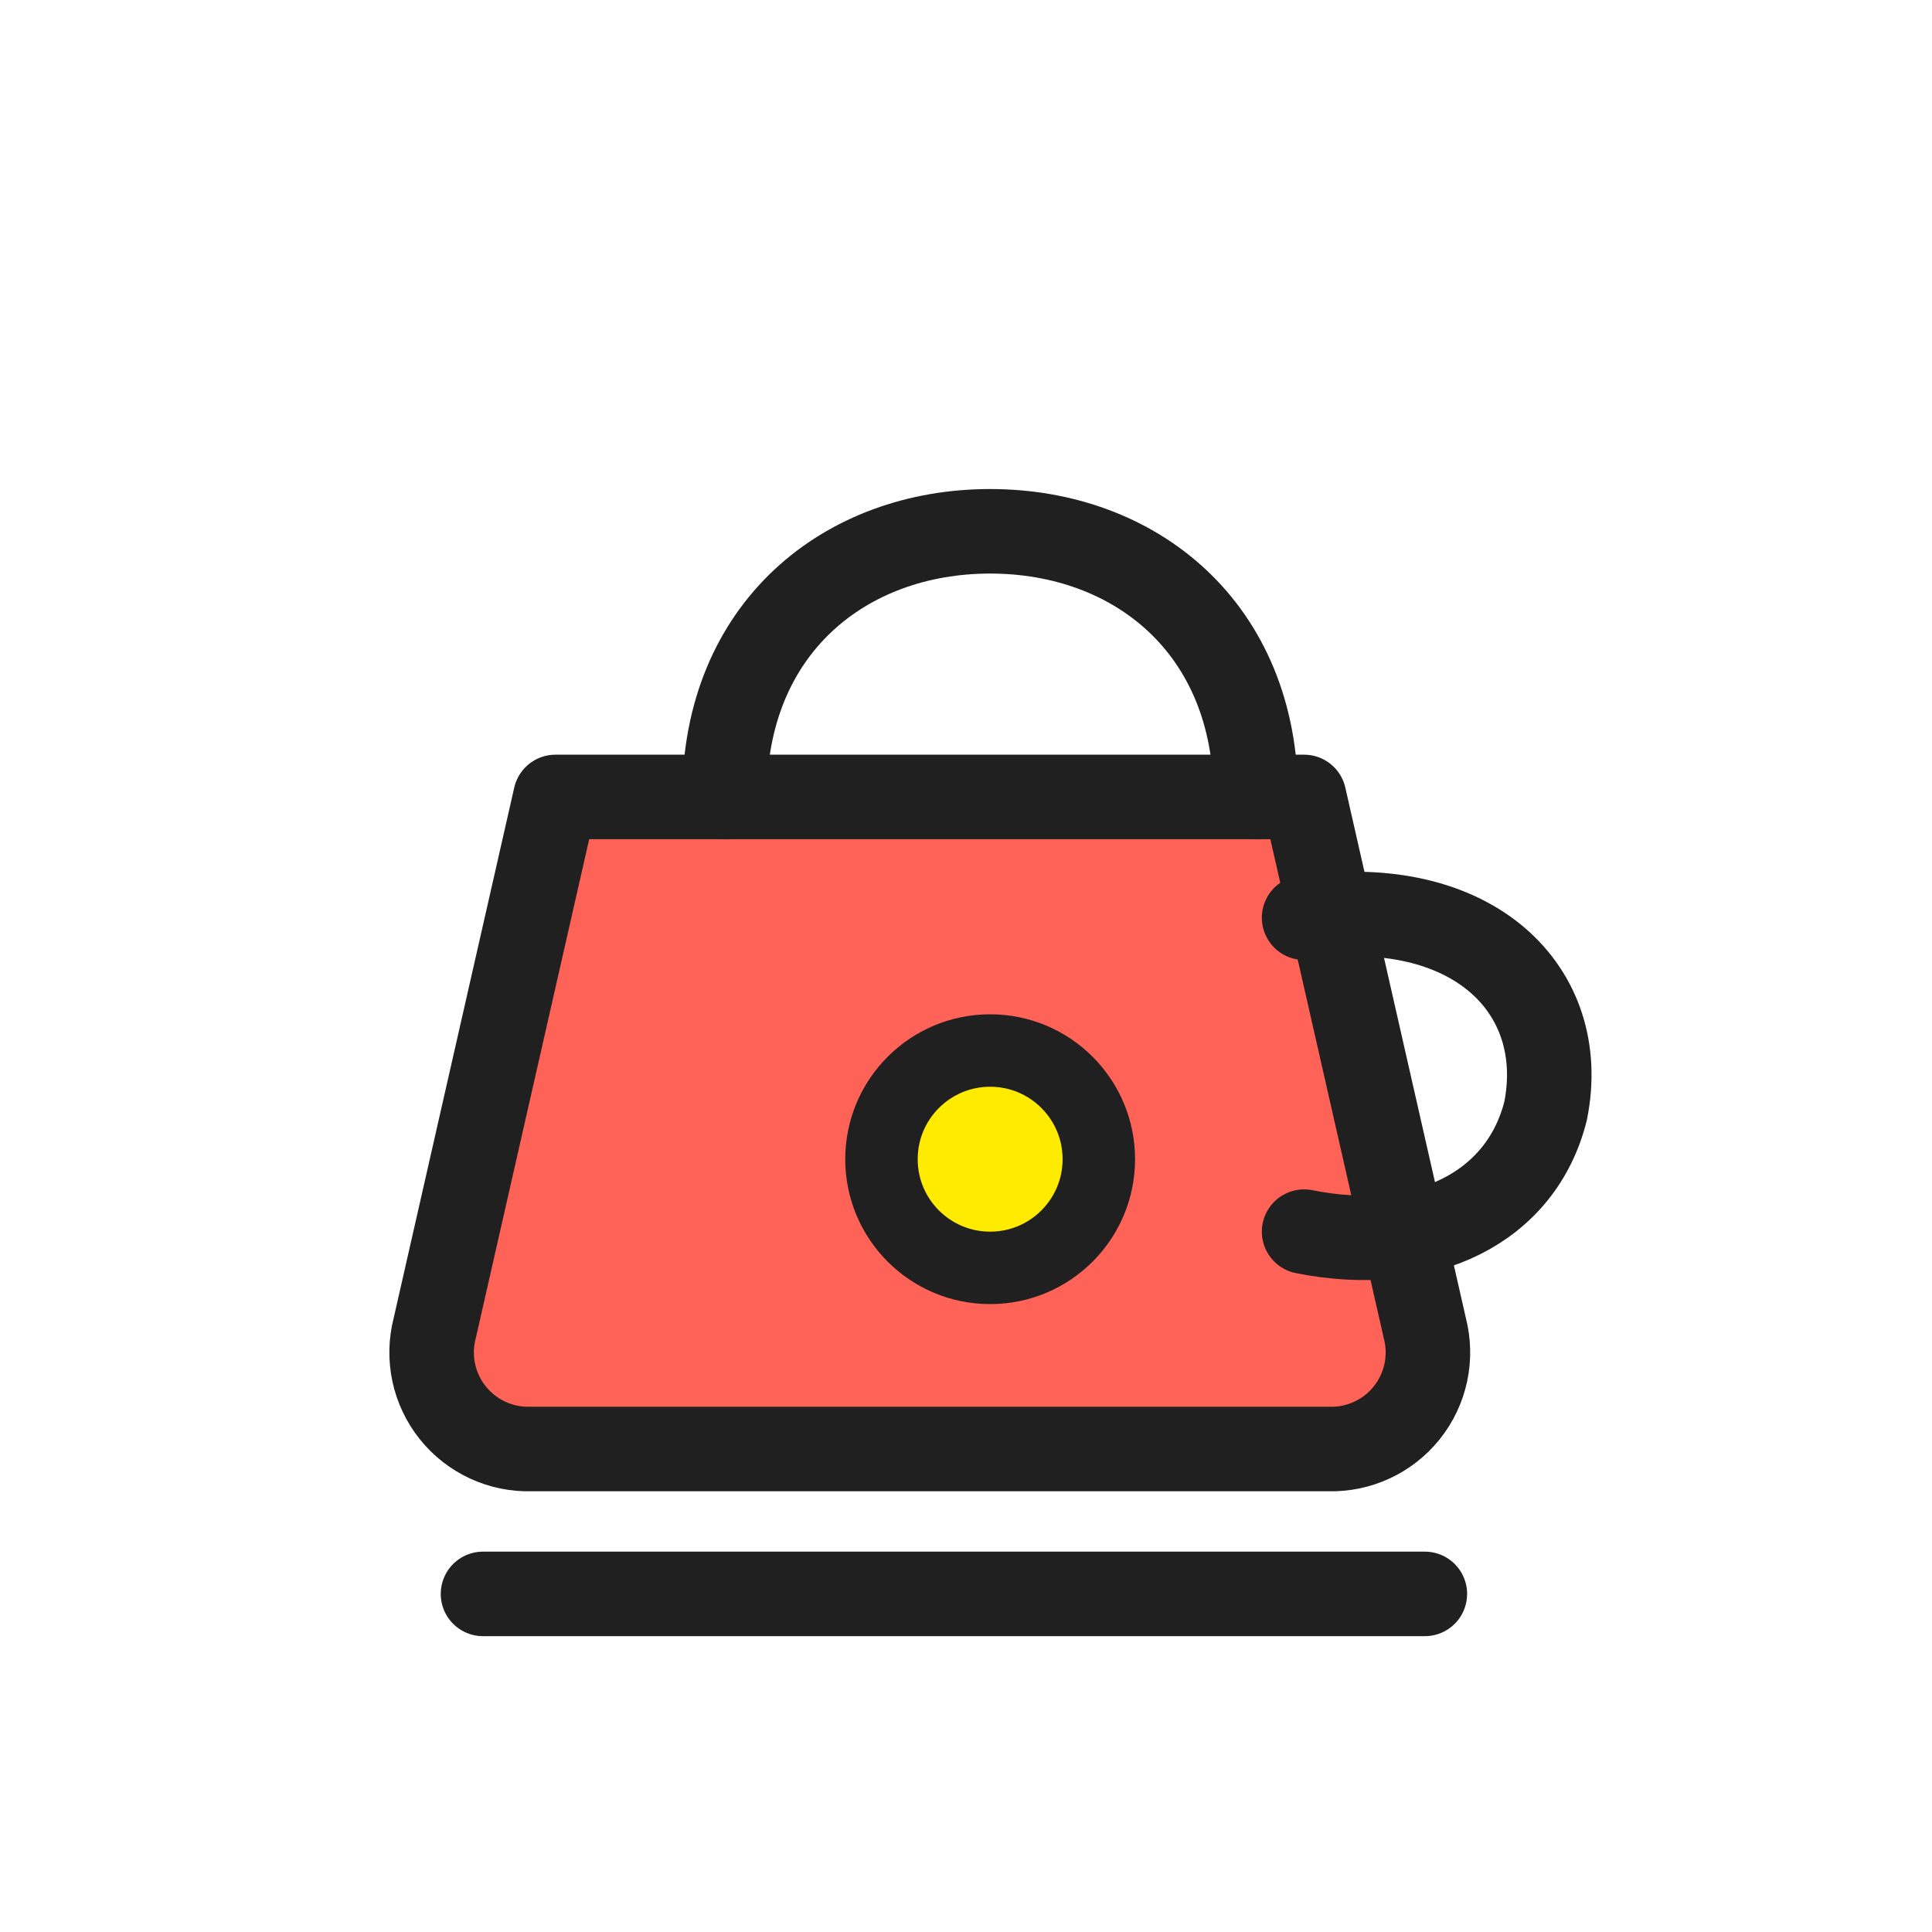
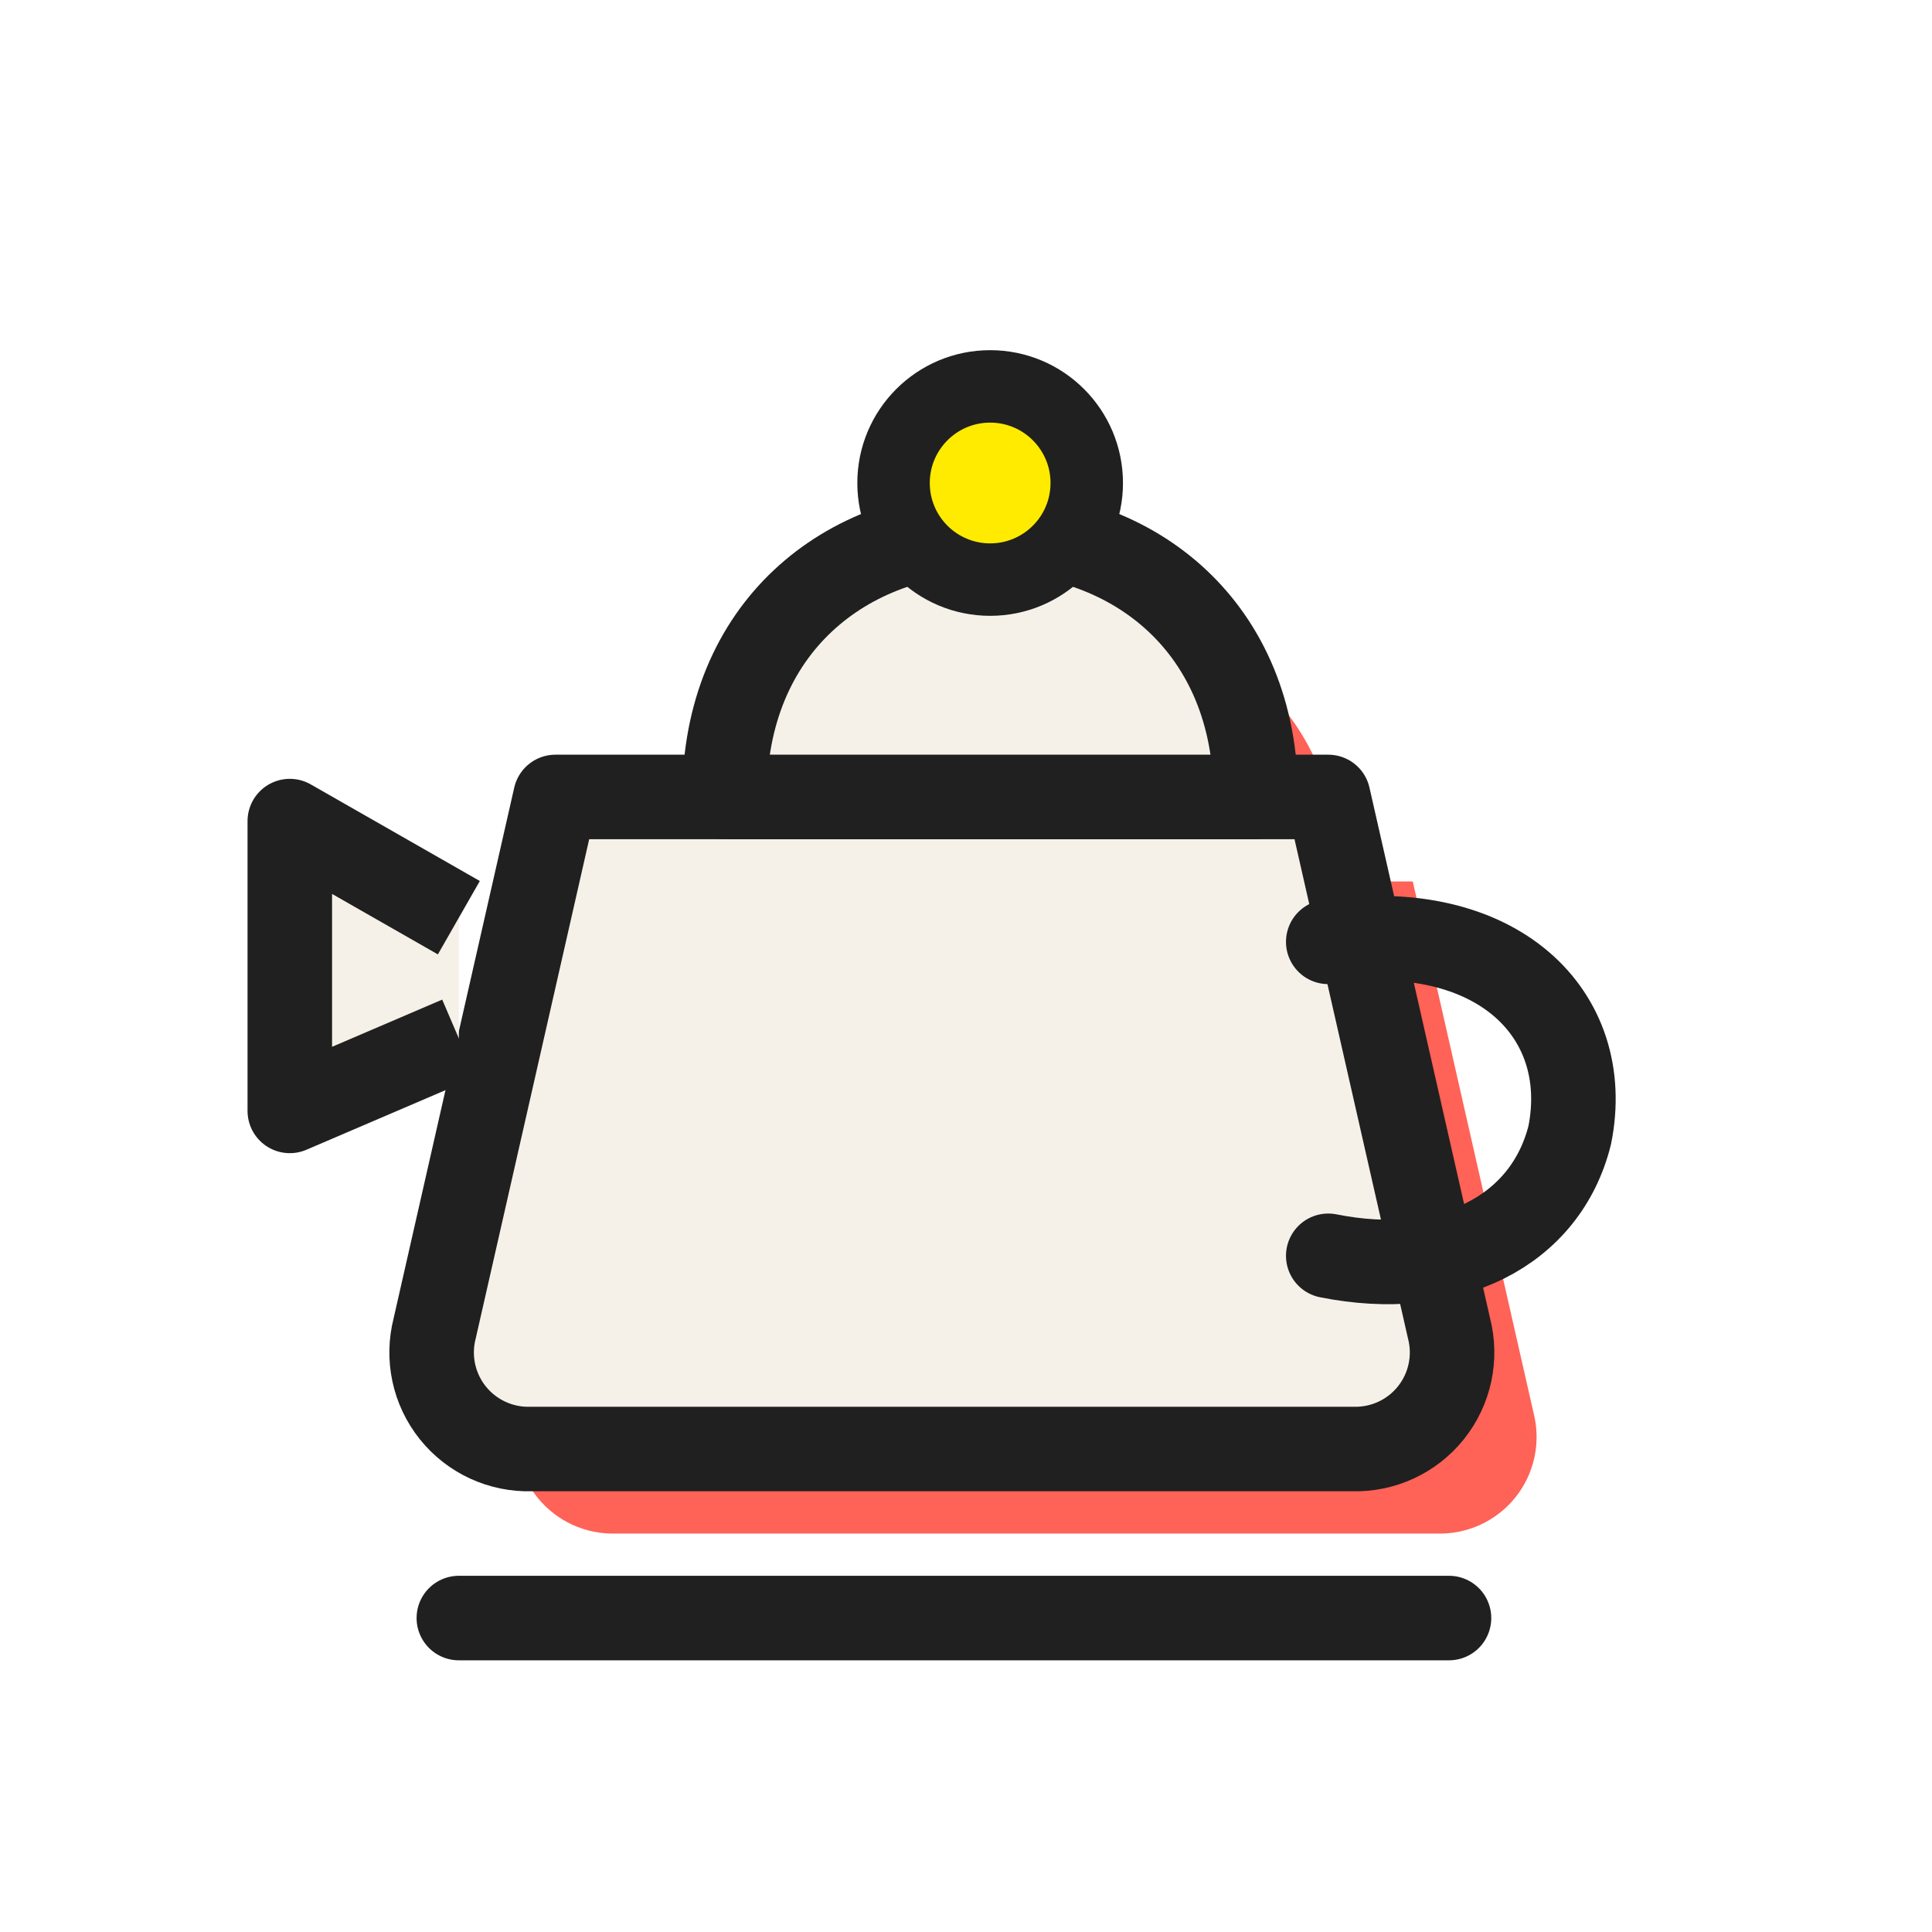
<svg xmlns="http://www.w3.org/2000/svg" viewBox="0 0 160 160" fill="none">
-   <path d="M46 66h62l10 44a8 8 0 0 1-8 10H44a8 8 0 0 1-8-10l10-44Z" fill="#FF6257" stroke="#202020" stroke-width="7" stroke-linejoin="round" />
-   <path d="M108 76c14-2 22 6 20 16-2 8-10 12-20 10" stroke="#202020" stroke-width="7" stroke-linecap="round" />
-   <path d="M60 66c0-14 10-22 22-22s22 8 22 22" stroke="#202020" stroke-width="7" stroke-linecap="round" />
-   <circle cx="82" cy="96" r="9" fill="#FFEB00" stroke="#202020" stroke-width="6" />
-   <path d="M40 132h78" stroke="#202020" stroke-width="7" stroke-linecap="round" />
+   <defs>
+     <g id="kettle">
+       <path d="M46 66h64l10 44a8 8 0 0 1-8 10H44a8 8 0 0 1-8-10l10-44Z" />
+       <path d="M60 66c0-14 10-22 22-22s22 8 22 22Z" />
+     </g>
+   </defs>
+   <use href="#kettle" fill="#FF6257" transform="translate(7 7)" />
+   <use href="#kettle" fill="#F6F1E8" stroke="#202020" stroke-width="7" stroke-linejoin="round" />
+   <path d="M38 76l-14-8v24l14-6" fill="#F6F1E8" stroke="#202020" stroke-width="7" stroke-linejoin="round" />
+   <path d="M110 78c14-2 22 6 20 16-2 8-10 12-20 10" stroke="#202020" stroke-width="7" stroke-linecap="round" />
+   <circle cx="82" cy="40" r="8" fill="#FFEB00" stroke="#202020" stroke-width="6" />
+   <path d="M38 134h82" stroke="#202020" stroke-width="7" stroke-linecap="round" />
</svg>
